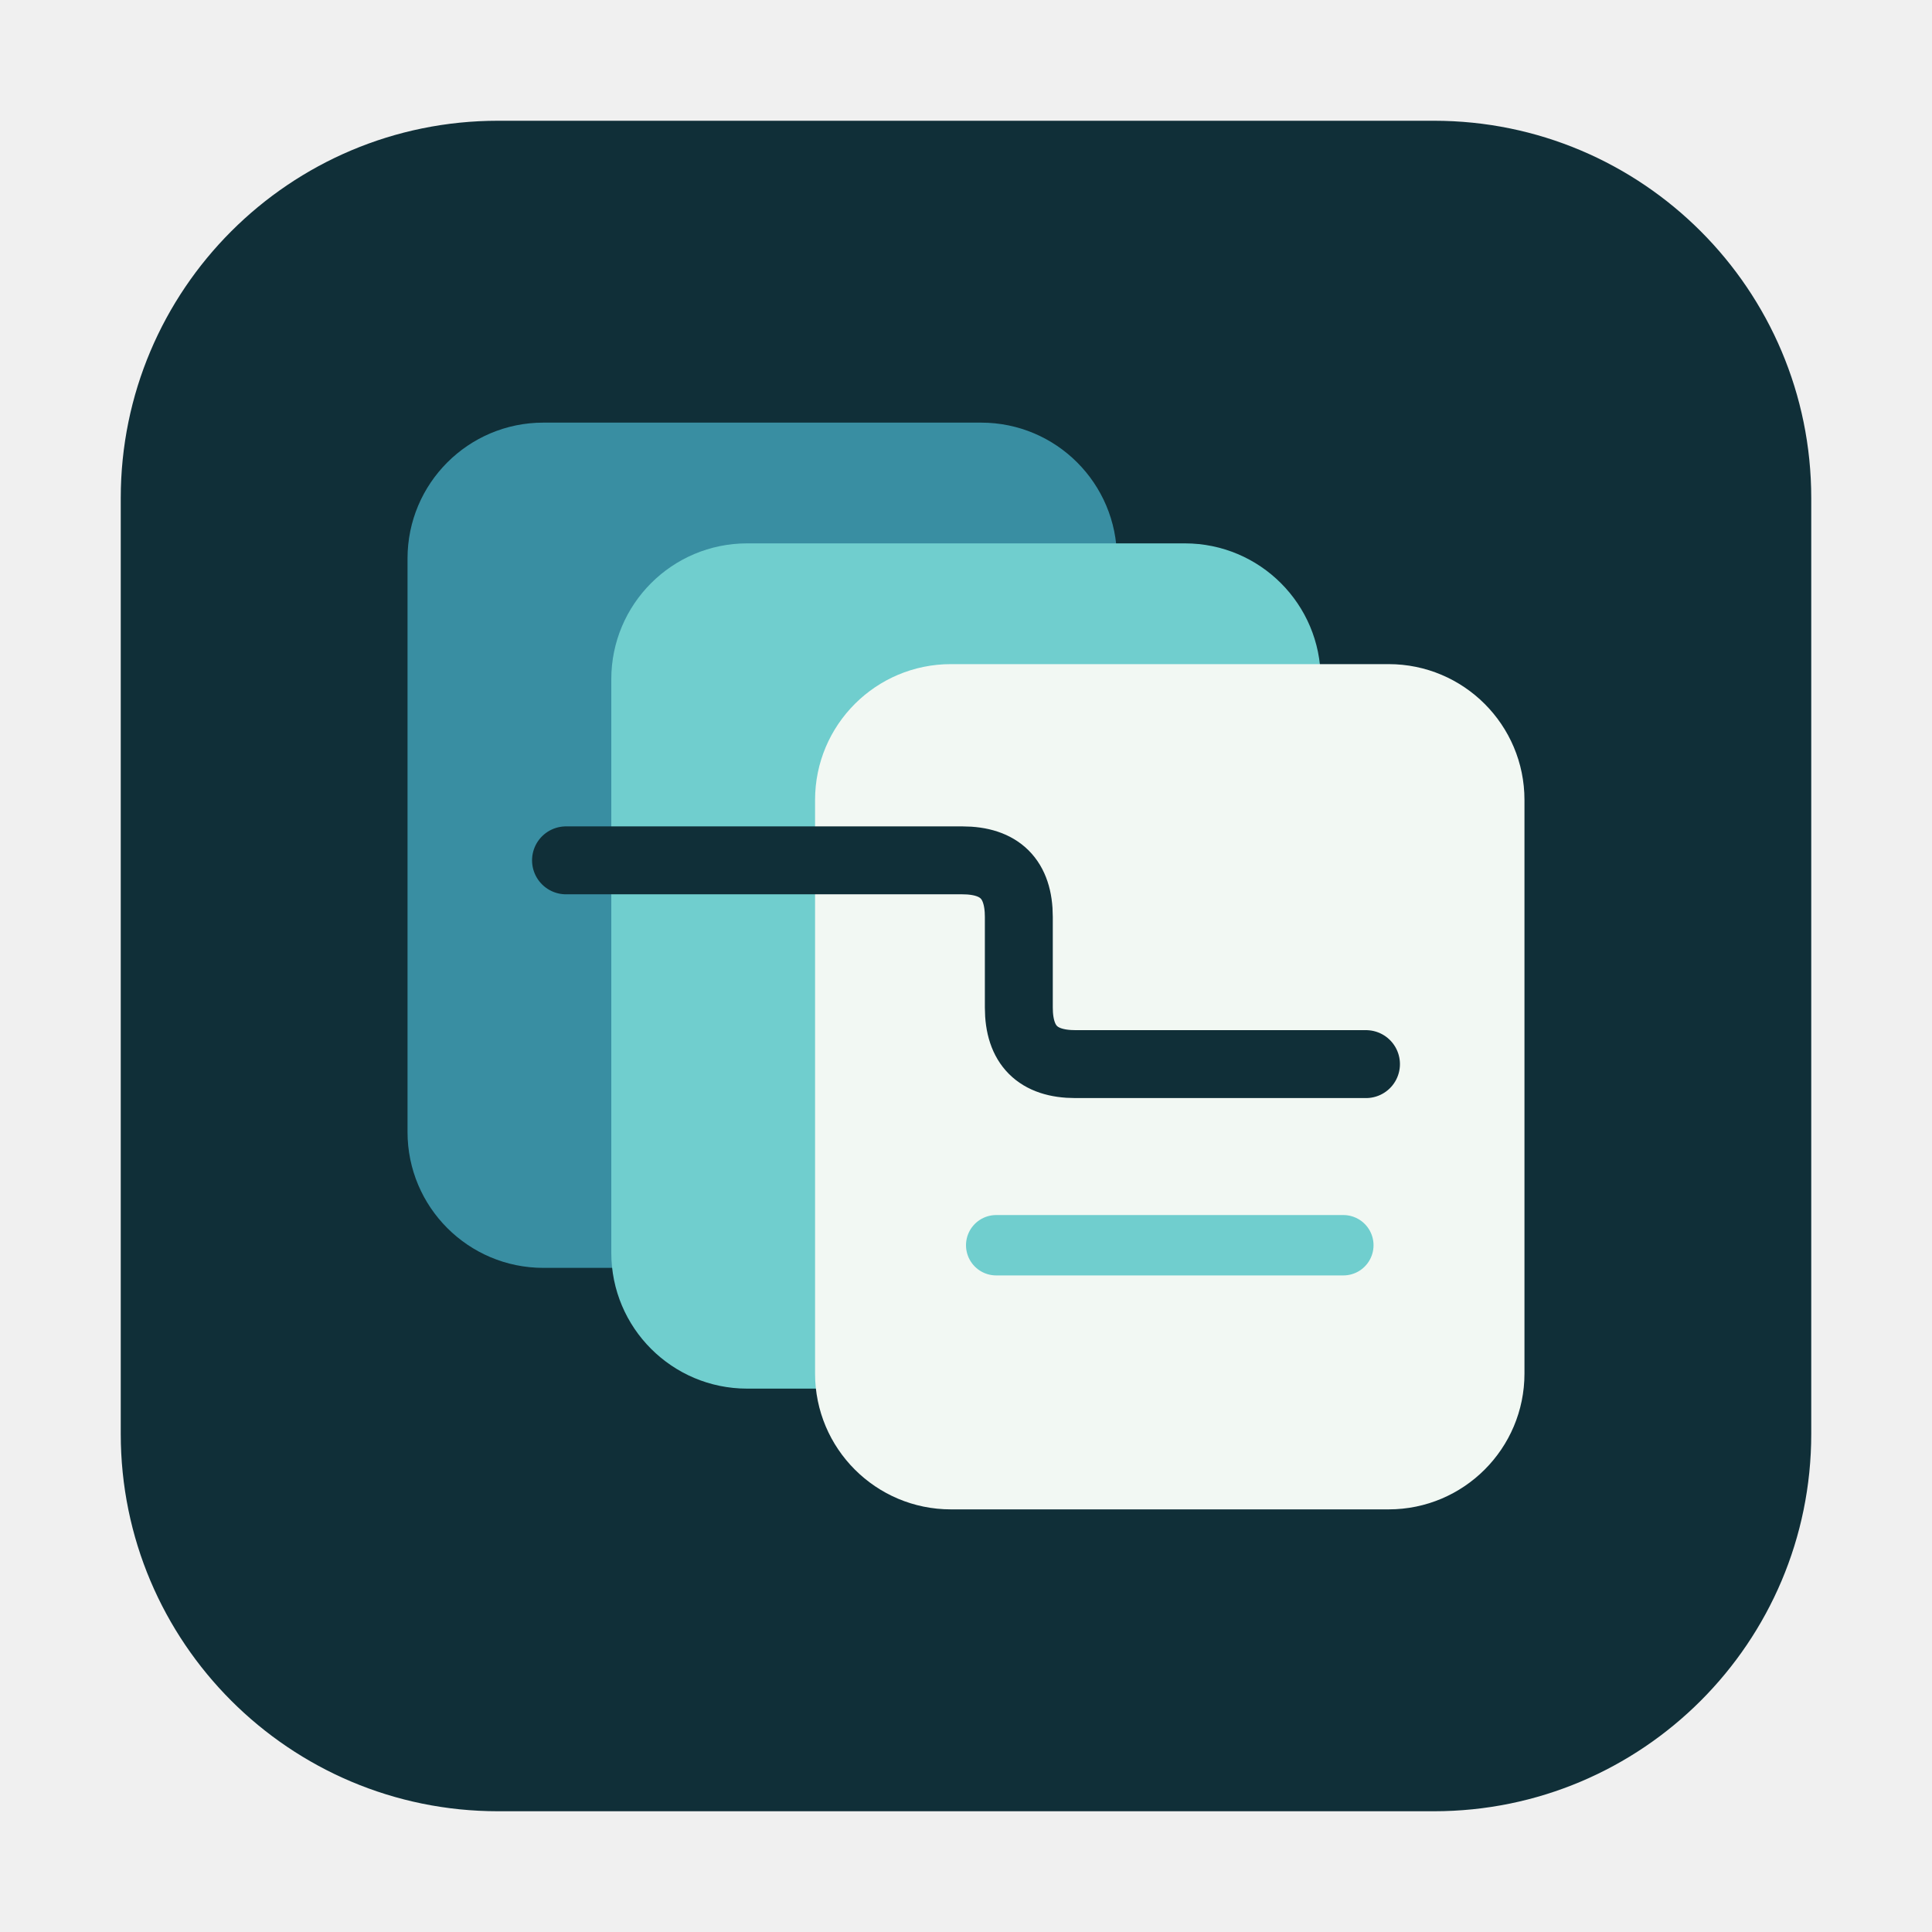
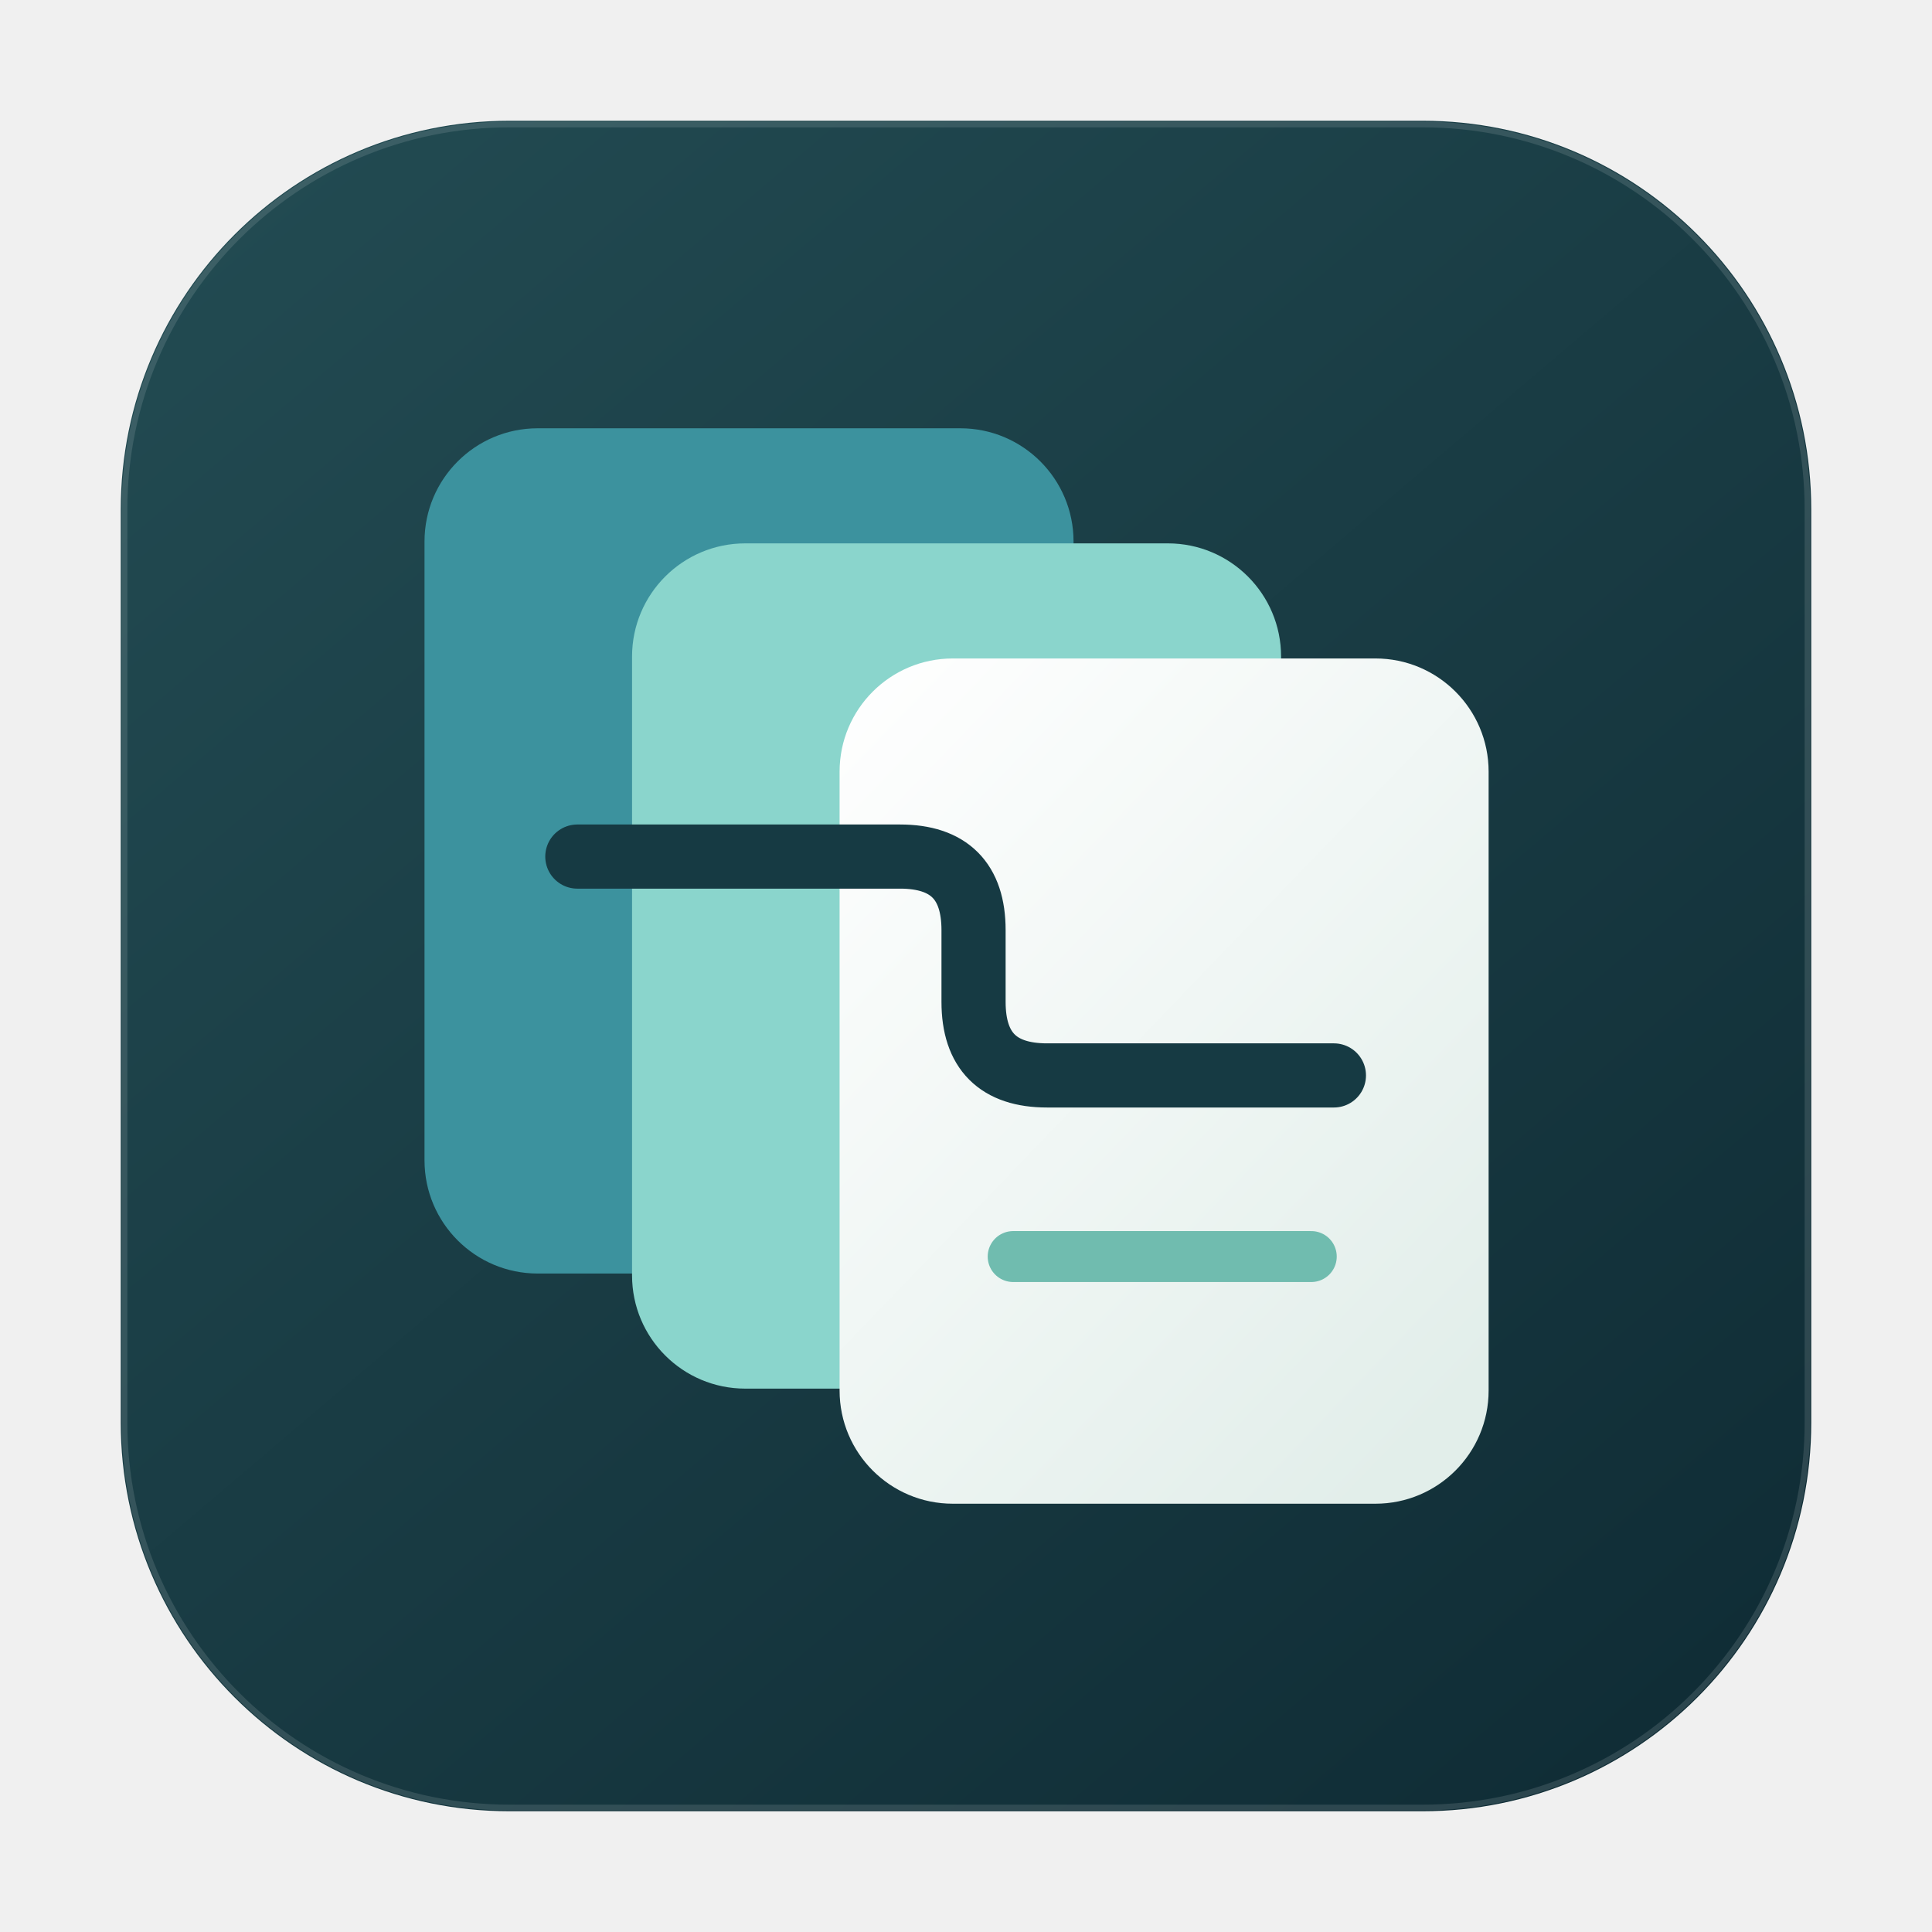
- <svg xmlns="http://www.w3.org/2000/svg" width="1024" height="1024" viewBox="0 0 1024 1024" role="img" aria-labelledby="title desc">
-   <rect x="64" y="64" width="896" height="896" rx="200" fill="#102F38" />
-   <rect x="216" y="224" width="376" height="448" rx="72" fill="#398EA2" />
-   <rect x="324" y="288" width="376" height="448" rx="72" fill="#70CECE" />
-   <rect x="432" y="352" width="376" height="448" rx="72" fill="#F2F8F3" />
-   <path d="M300 456 H510 Q540 456 540 486 V534 Q540 564 570 564 H724" fill="none" stroke="#102F38" stroke-width="36" stroke-linecap="round" />
-   <path d="M528 660 H712" fill="none" stroke="#70CECE" stroke-width="32" stroke-linecap="round" />
+ <svg xmlns="http://www.w3.org/2000/svg" width="1024" height="1024" viewBox="0 0 1024 1024" role="img">
+   <defs>
+     <linearGradient id="bg" x2=".85" y2="1">
+       <stop stop-color="#234C53" />
+       <stop offset="1" stop-color="#102D36" />
+     </linearGradient>
+     <linearGradient id="paper" x2=".8" y2="1">
+       <stop stop-color="#FFFFFF" />
+       <stop offset="1" stop-color="#E2EEEA" />
+     </linearGradient>
+   </defs>
+   <rect x="64" y="64" width="896" height="896" rx="206" fill="url(#bg)" />
+   <rect x="66" y="66" width="892" height="892" rx="204" fill="none" stroke="#FFFFFF" stroke-opacity=".12" stroke-width="3" />
+   <rect x="225" y="227" width="344" height="448" rx="60" fill="#3C929E" />
+   <rect x="335" y="288" width="344" height="448" rx="60" fill="#8AD5CC" />
+   <rect x="445" y="349" width="344" height="448" rx="60" fill="url(#paper)" />
+   <path d="M306 454H477Q516 454 516 493V531Q516 570 555 570H707" fill="none" stroke="#163A43" stroke-width="34" stroke-linecap="round" />
+   <path d="M537 666H695" stroke="#70BCAF" stroke-width="27" stroke-linecap="round" />
</svg>
